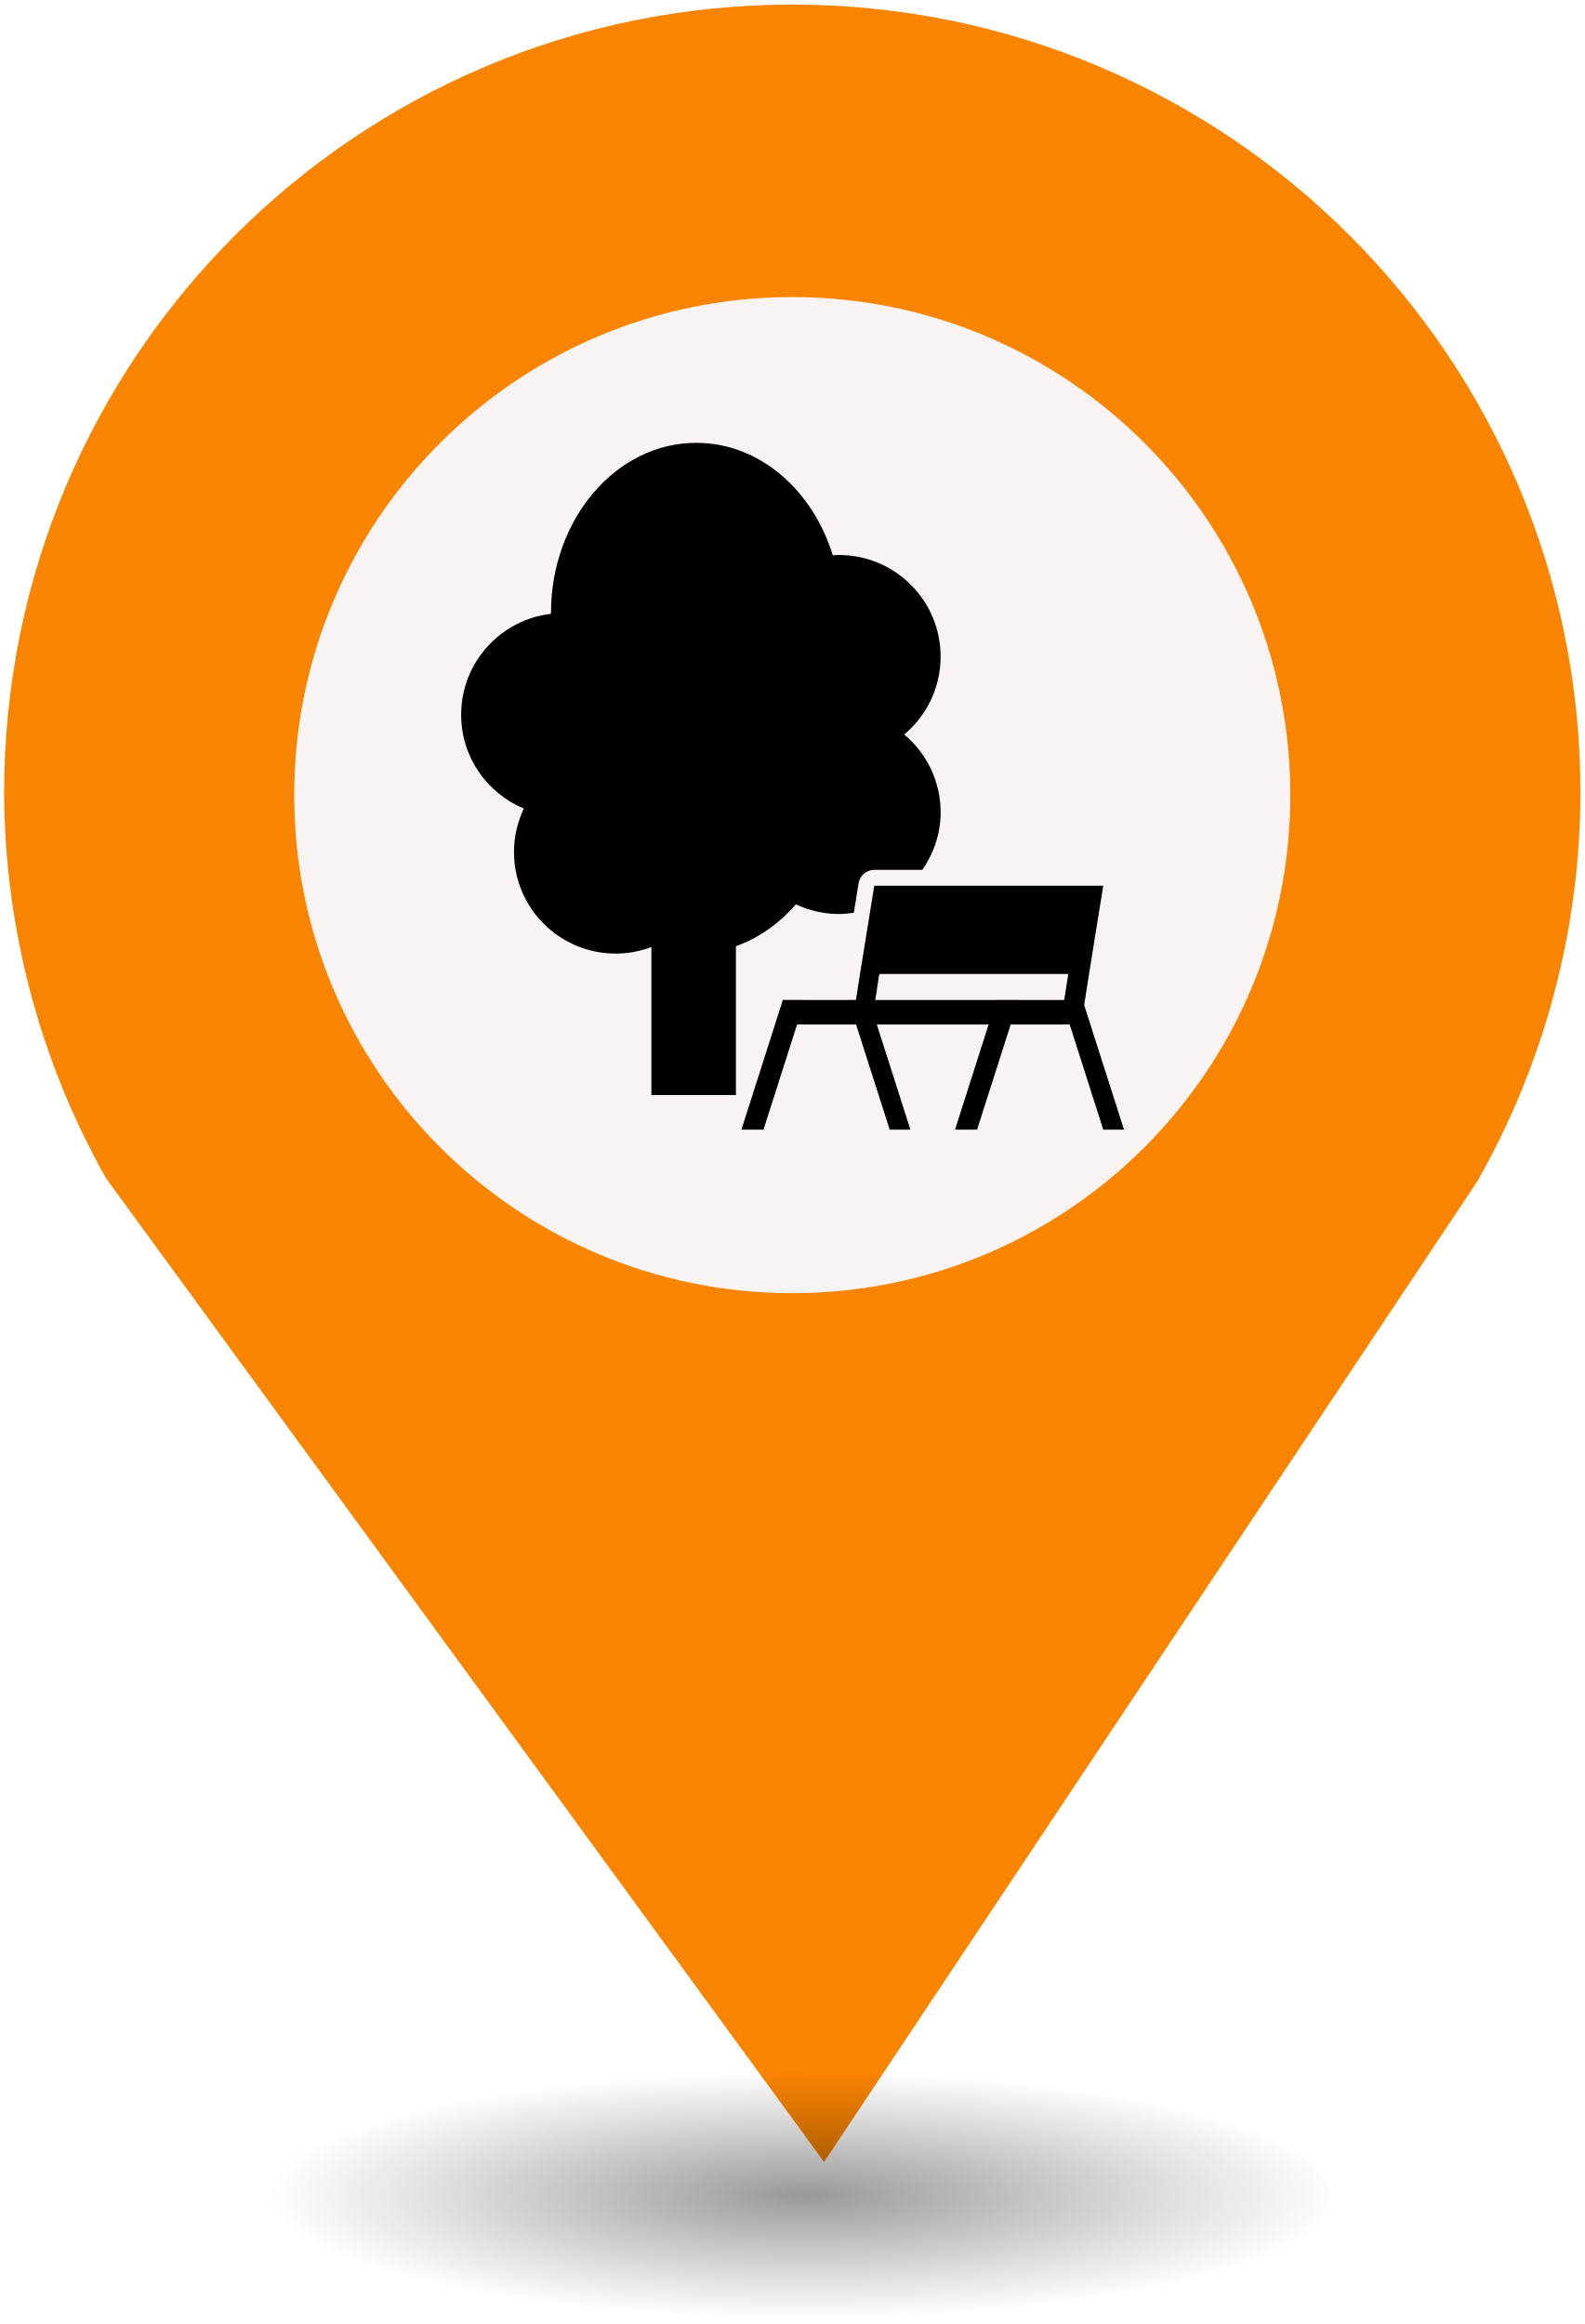
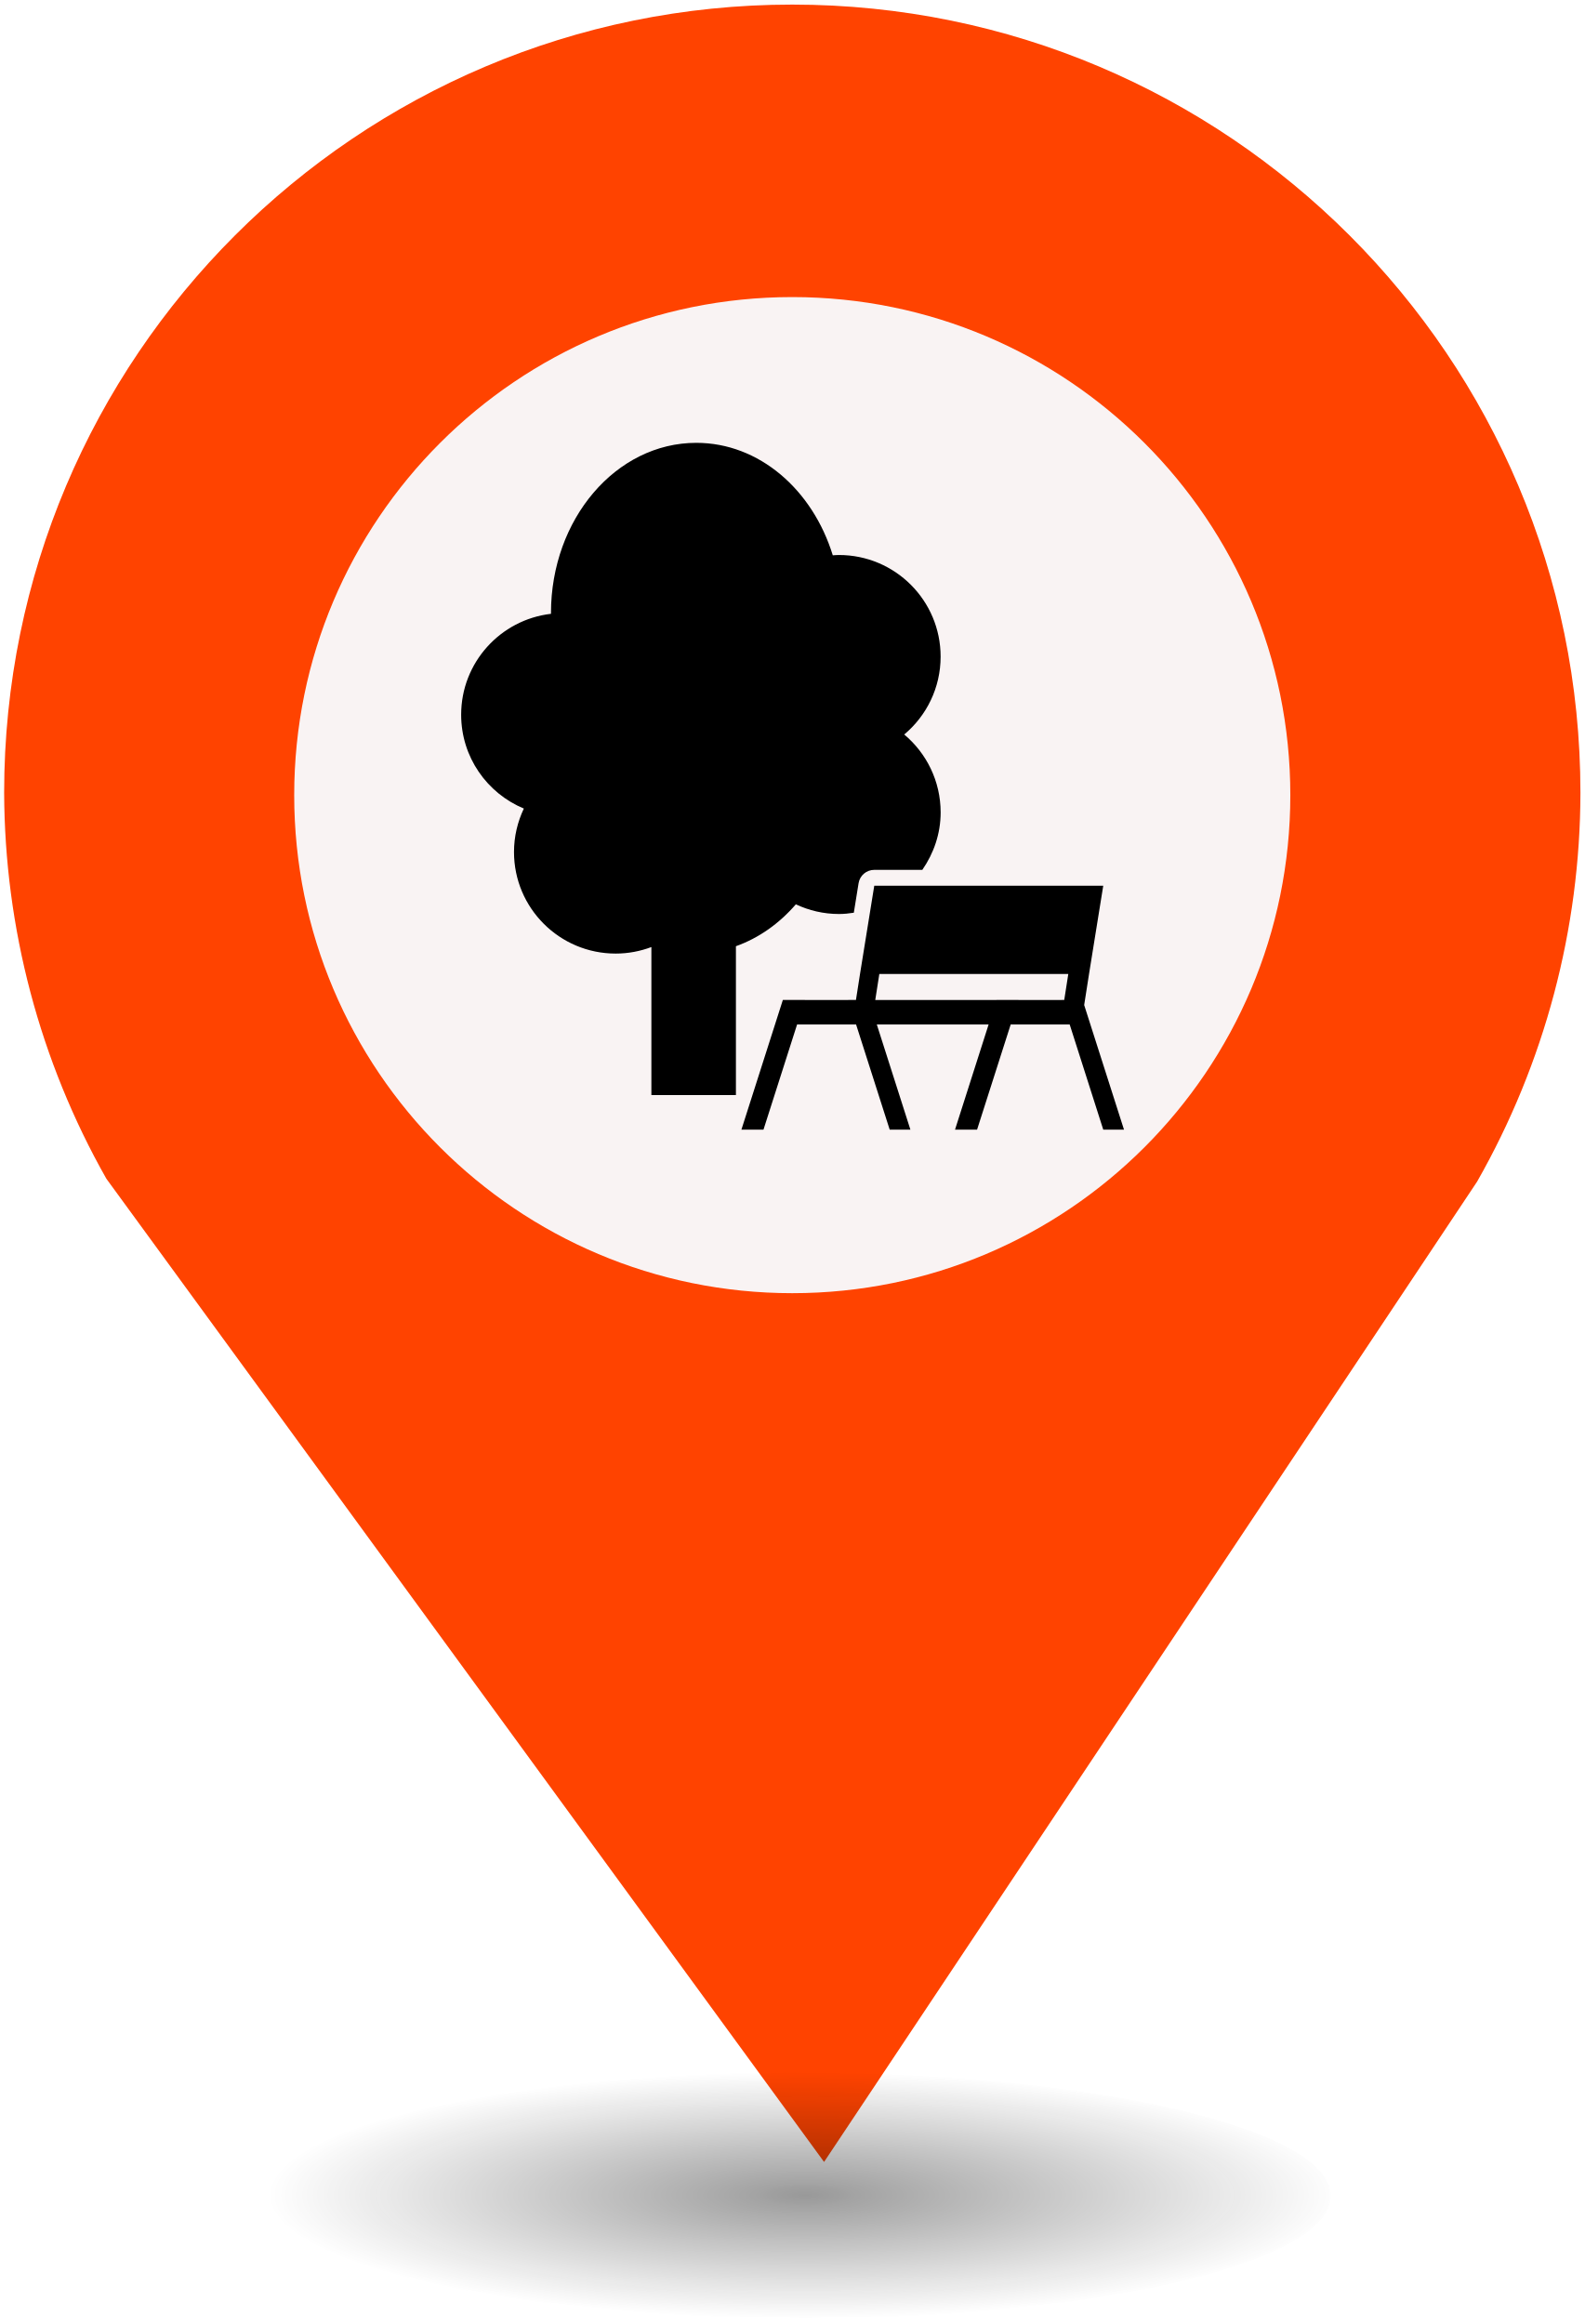
<svg xmlns="http://www.w3.org/2000/svg" height="44px" width="30px" version="1.1" viewBox="0 0 29.989 43.988" id="svg16">
  <defs id="defs7">
    <radialGradient id="a" gradientUnits="userSpaceOnUse" cy="127.6" cx="-42.75" gradientTransform="matrix(4.274964,0,0,0.98163,197.9983,-82.0888)" r="2.384">
      <stop stop-color="#010101" offset="0" id="stop2" />
      <stop stop-opacity="0" stop-color="#090909" offset="1" id="stop4" />
    </radialGradient>
  </defs>
  <g id="g26" transform="translate(-2.0760358e-7,-1.618116)">
-     <path style="fill:#f98400;stroke-width:4.275" id="path9" d="m 14.994,1.705 c -8.239,0 -14.917,6.678 -14.917,14.917 0.009,2.562 0.673,5.079 1.935,7.307 L 15.596,42.539 27.956,23.984 c 1.278,-2.244 1.952,-4.78 1.956,-7.362 C 29.911,8.383 23.233,1.705 14.994,1.705 Z" />
+     <path style="fill:#FF4300;stroke-width:4.275" id="path9" d="m 14.994,1.705 c -8.239,0 -14.917,6.678 -14.917,14.917 0.009,2.562 0.673,5.079 1.935,7.307 L 15.596,42.539 27.956,23.984 c 1.278,-2.244 1.952,-4.78 1.956,-7.362 C 29.911,8.383 23.233,1.705 14.994,1.705 Z" />
    <circle style="fill:#f9f3f3;stroke-width:4.275" id="circle11" r="9.427" cx="14.994" cy="16.668" />
    <ellipse style="opacity:0.4;fill:url(#a);stroke-width:4.275" id="ellipse13" cx="14.994" cy="43.18" ry="2.339" rx="10.193" />
    <rect style="fill:none;stroke-width:4.275" x="8.259" y="9.828" width="13.472" height="13.369" ry="0" rx="0" id="replace" />
    <svg version="1.1" x="8.5" y="10" viewBox="-120 78.1 76.827 79.608" xml:space="preserve" id="svg2" width="13" height="13">
      <defs id="defs16" />
      <g id="g3032" transform="translate(-130.8548,101.7028)">
        <g id="g3082" transform="translate(-11.77845,-19.68168)">
          <g id="g3297" transform="translate(113.3553,48.84068)">
            <g id="g3451" transform="translate(-110.3502,-41.10602)">
              <g id="g3508" transform="translate(37.66162,37.80148)">
                <g id="g3556" transform="translate(-33.17371,-53.55749)">
                  <g id="g3600" transform="translate(1.643744,2.333798)">
                    <g id="g3673" transform="translate(3.13268,-1.925988)">
                      <g id="g3728" transform="translate(16.15499,5.080178)">
                        <g id="g3774" transform="matrix(1.30621,0,0,1.150608,-1.242314,14.17761)">
                          <g id="g3814" transform="matrix(0.7655736,0,0,0.8691062,-9.608837,-25.571)">
                            <g id="g3898" transform="translate(-253.2331,-590.3968)">
                              <g id="g3947" transform="matrix(0.7967575,0,0,0.7960805,260.4092,604.2536)">
                                <path id="path3949" d="m 61.132,64.483 -2.073,12.85 -0.591,3.784 h -1.124 v 0.002 h -6.3 v -0.002 h -3.211 l -6.027,18.881 h 3.211 l 4.889,-15.316 h 8.579 l 4.891,15.316 h 3.012 L 61.501,84.683 H 77.767 L 72.879,100 h 3.208 l 4.892,-15.317 h 8.58 L 94.444,100 h 3.017 l -5.793,-18.147 0.707,-4.52 2.067,-12.849 H 92.2 63.376 l -2.244,-10e-4 0,0 z m 27.636,16.634 h -0.35 v 0.002 h -6.302 l 0.002,-0.002 H 78.904 L 78.9,81.119 H 61.277 l 0.591,-3.786 h 27.49 l -0.59,3.784 z" />
                                <path id="path3951" d="m 41.006,73.291 c 3.328,-1.187 6.307,-3.304 8.718,-6.1 1.905,0.895 4.026,1.409 6.271,1.409 0.736,0 1.456,-0.076 2.163,-0.187 l 0.693,-4.3 c 0.18,-1.118 1.145,-1.939 2.277,-1.939 h 2.246 4.748 c 1.652,-2.39 2.666,-5.248 2.666,-8.371 -0.004,-4.554 -2.061,-8.623 -5.297,-11.338 3.235,-2.714 5.293,-6.782 5.293,-11.339 0,-8.171 -6.622,-14.795 -14.795,-14.795 -0.301,0 -0.592,0.026 -0.891,0.045 C 52.163,6.832 44.396,0 35.241,0 23.565,0 14.103,11.095 14.103,24.787 c 0,0.036 0.004,0.072 0.004,0.107 -7.358,0.856 -13.07,7.104 -13.07,14.69 0,6.163 3.765,11.437 9.12,13.663 -0.909,1.921 -1.433,4.058 -1.433,6.324 0,8.169 6.624,14.791 14.796,14.791 1.829,0 3.571,-0.343 5.189,-0.95 v 21.55 h 12.284 l 0.014,-0.041 v -21.63 z" />
                              </g>
                            </g>
                          </g>
                        </g>
                      </g>
                    </g>
                  </g>
                </g>
              </g>
            </g>
          </g>
        </g>
      </g>
    </svg>
  </g>
</svg>
